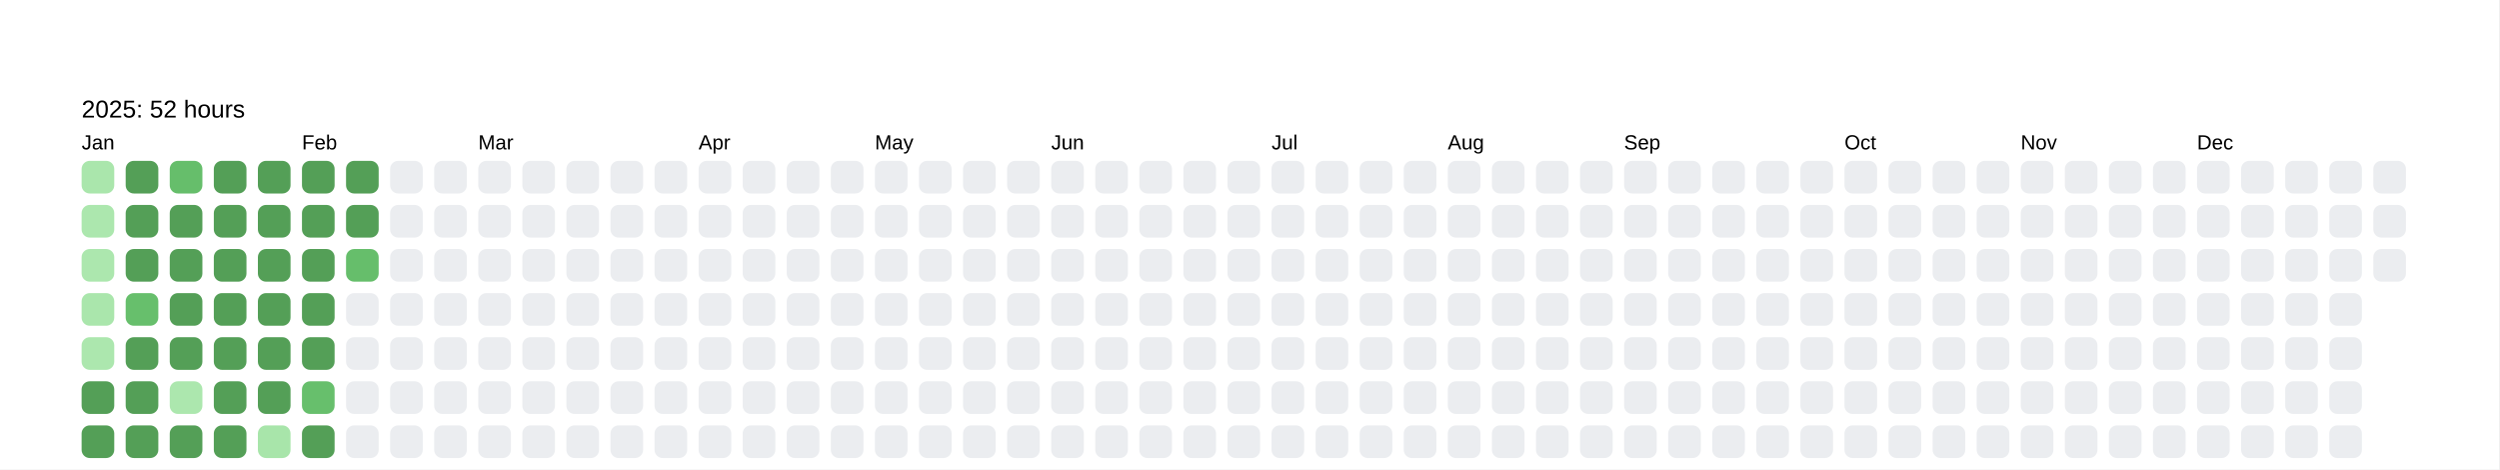
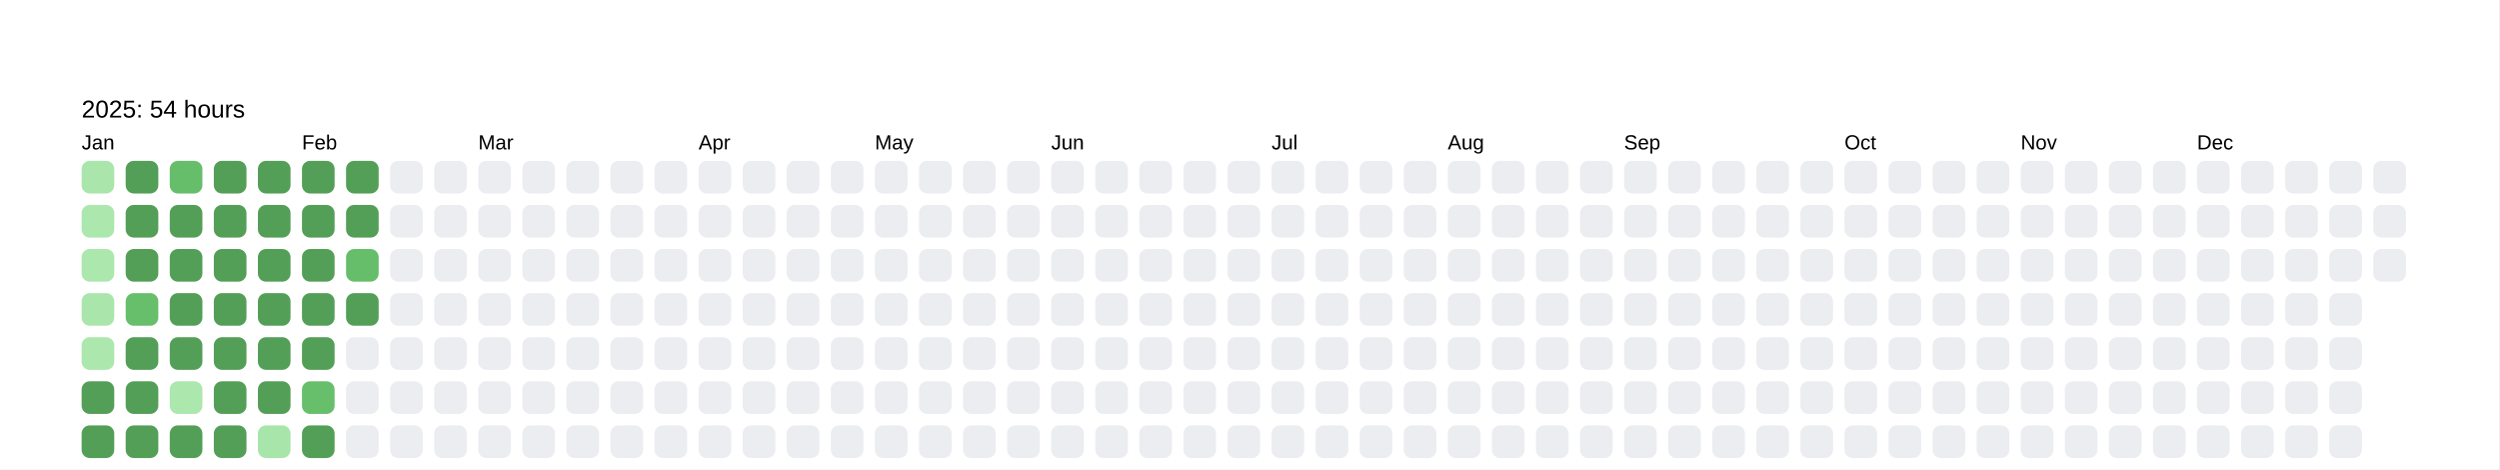
<svg xmlns="http://www.w3.org/2000/svg" baseProfile="full" height="57.5mm" version="1.1" viewBox="0,0,306.2,57.5" width="306.2mm">
  <defs />
  <rect fill="#FFFFFF" height="57.5" width="306.2" x="0" y="0" />
  <text fill="#000000" style="font-size:6px; font-family:Arial; font-weight:bold;" x="10" y="10" />
-   <text fill="#000000" style="font-size:3px; font-family:Arial;" x="10" y="14.4">2025: 52 hours</text>
+   <text fill="#000000" style="font-size:3px; font-family:Arial;" x="10" y="14.4">2025: 54 hours</text>
  <text fill="#000000" style="font-size:2.5px; font-family:Arial" x="10" y="18.3">Jan</text>
  <rect fill="#aae6ac" height="4" rx="1" ry="1" width="4" x="10" y="19.7" />
  <rect fill="#ace7ae" height="4" rx="1" ry="1" width="4" x="10" y="25.1" />
  <rect fill="#ace7ae" height="4" rx="1" ry="1" width="4" x="10" y="30.5" />
  <rect fill="#aae6ac" height="4" rx="1" ry="1" width="4" x="10" y="35.9" />
  <rect fill="#ace7ae" height="4" rx="1" ry="1" width="4" x="10" y="41.3" />
  <rect fill="#549F57" height="4" rx="1" ry="1" width="4" x="10" y="46.7" />
  <rect fill="#549F57" height="4" rx="1" ry="1" width="4" x="10" y="52.1" />
  <rect fill="#549F57" height="4" rx="1" ry="1" width="4" x="15.4" y="19.7" />
  <rect fill="#549F57" height="4" rx="1" ry="1" width="4" x="15.4" y="25.1" />
  <rect fill="#549F57" height="4" rx="1" ry="1" width="4" x="15.4" y="30.5" />
  <rect fill="#67bf6c" height="4" rx="1" ry="1" width="4" x="15.4" y="35.9" />
  <rect fill="#549F57" height="4" rx="1" ry="1" width="4" x="15.4" y="41.3" />
  <rect fill="#549F57" height="4" rx="1" ry="1" width="4" x="15.4" y="46.7" />
  <rect fill="#549F57" height="4" rx="1" ry="1" width="4" x="15.4" y="52.1" />
  <rect fill="#66be6b" height="4" rx="1" ry="1" width="4" x="20.8" y="19.7" />
  <rect fill="#549F57" height="4" rx="1" ry="1" width="4" x="20.8" y="25.1" />
  <rect fill="#549F57" height="4" rx="1" ry="1" width="4" x="20.8" y="30.5" />
  <rect fill="#549F57" height="4" rx="1" ry="1" width="4" x="20.8" y="35.9" />
  <rect fill="#549F57" height="4" rx="1" ry="1" width="4" x="20.8" y="41.3" />
  <rect fill="#ace7ae" height="4" rx="1" ry="1" width="4" x="20.8" y="46.7" />
  <rect fill="#549F57" height="4" rx="1" ry="1" width="4" x="20.8" y="52.1" />
  <rect fill="#549F57" height="4" rx="1" ry="1" width="4" x="26.2" y="19.7" />
  <rect fill="#549F57" height="4" rx="1" ry="1" width="4" x="26.2" y="25.1" />
  <rect fill="#549F57" height="4" rx="1" ry="1" width="4" x="26.2" y="30.5" />
  <rect fill="#549F57" height="4" rx="1" ry="1" width="4" x="26.2" y="35.9" />
  <rect fill="#549F57" height="4" rx="1" ry="1" width="4" x="26.2" y="41.3" />
  <rect fill="#549F57" height="4" rx="1" ry="1" width="4" x="26.2" y="46.7" />
  <rect fill="#549F57" height="4" rx="1" ry="1" width="4" x="26.2" y="52.1" />
  <rect fill="#549F57" height="4" rx="1" ry="1" width="4" x="31.6" y="19.7" />
  <rect fill="#549F57" height="4" rx="1" ry="1" width="4" x="31.6" y="25.1" />
  <rect fill="#549F57" height="4" rx="1" ry="1" width="4" x="31.6" y="30.5" />
  <rect fill="#549F57" height="4" rx="1" ry="1" width="4" x="31.6" y="35.9" />
  <rect fill="#549F57" height="4" rx="1" ry="1" width="4" x="31.6" y="41.3" />
  <rect fill="#549F57" height="4" rx="1" ry="1" width="4" x="31.6" y="46.7" />
  <rect fill="#a8e5aa" height="4" rx="1" ry="1" width="4" x="31.6" y="52.1" />
  <text fill="#000000" style="font-size:2.5px; font-family:Arial" x="37.0" y="18.3">Feb</text>
  <rect fill="#549F57" height="4" rx="1" ry="1" width="4" x="37.0" y="19.7" />
  <rect fill="#549F57" height="4" rx="1" ry="1" width="4" x="37.0" y="25.1" />
  <rect fill="#549F57" height="4" rx="1" ry="1" width="4" x="37.0" y="30.5" />
  <rect fill="#549F57" height="4" rx="1" ry="1" width="4" x="37.0" y="35.9" />
  <rect fill="#549F57" height="4" rx="1" ry="1" width="4" x="37.0" y="41.3" />
  <rect fill="#67bf6c" height="4" rx="1" ry="1" width="4" x="37.0" y="46.7" />
  <rect fill="#549F57" height="4" rx="1" ry="1" width="4" x="37.0" y="52.1" />
  <rect fill="#549F57" height="4" rx="1" ry="1" width="4" x="42.4" y="19.7" />
  <rect fill="#549F57" height="4" rx="1" ry="1" width="4" x="42.4" y="25.1" />
  <rect fill="#66be6b" height="4" rx="1" ry="1" width="4" x="42.4" y="30.5" />
-   <rect fill="#EBEDF0" height="4" rx="1" ry="1" width="4" x="42.4" y="35.9" />
+   <rect fill="#549F57" height="4" rx="1" ry="1" width="4" x="42.4" y="35.9" />
  <rect fill="#EBEDF0" height="4" rx="1" ry="1" width="4" x="42.4" y="41.3" />
  <rect fill="#EBEDF0" height="4" rx="1" ry="1" width="4" x="42.4" y="46.7" />
  <rect fill="#EBEDF0" height="4" rx="1" ry="1" width="4" x="42.4" y="52.1" />
  <rect fill="#EBEDF0" height="4" rx="1" ry="1" width="4" x="47.8" y="19.7" />
  <rect fill="#EBEDF0" height="4" rx="1" ry="1" width="4" x="47.8" y="25.1" />
  <rect fill="#EBEDF0" height="4" rx="1" ry="1" width="4" x="47.8" y="30.5" />
  <rect fill="#EBEDF0" height="4" rx="1" ry="1" width="4" x="47.8" y="35.9" />
  <rect fill="#EBEDF0" height="4" rx="1" ry="1" width="4" x="47.8" y="41.3" />
  <rect fill="#EBEDF0" height="4" rx="1" ry="1" width="4" x="47.8" y="46.7" />
  <rect fill="#EBEDF0" height="4" rx="1" ry="1" width="4" x="47.8" y="52.1" />
  <rect fill="#EBEDF0" height="4" rx="1" ry="1" width="4" x="53.2" y="19.7" />
  <rect fill="#EBEDF0" height="4" rx="1" ry="1" width="4" x="53.2" y="25.1" />
  <rect fill="#EBEDF0" height="4" rx="1" ry="1" width="4" x="53.2" y="30.5" />
  <rect fill="#EBEDF0" height="4" rx="1" ry="1" width="4" x="53.2" y="35.9" />
  <rect fill="#EBEDF0" height="4" rx="1" ry="1" width="4" x="53.2" y="41.3" />
  <rect fill="#EBEDF0" height="4" rx="1" ry="1" width="4" x="53.2" y="46.7" />
  <rect fill="#EBEDF0" height="4" rx="1" ry="1" width="4" x="53.2" y="52.1" />
  <text fill="#000000" style="font-size:2.5px; font-family:Arial" x="58.6" y="18.3">Mar</text>
  <rect fill="#EBEDF0" height="4" rx="1" ry="1" width="4" x="58.6" y="19.7" />
  <rect fill="#EBEDF0" height="4" rx="1" ry="1" width="4" x="58.6" y="25.1" />
  <rect fill="#EBEDF0" height="4" rx="1" ry="1" width="4" x="58.6" y="30.5" />
  <rect fill="#EBEDF0" height="4" rx="1" ry="1" width="4" x="58.6" y="35.9" />
  <rect fill="#EBEDF0" height="4" rx="1" ry="1" width="4" x="58.6" y="41.3" />
  <rect fill="#EBEDF0" height="4" rx="1" ry="1" width="4" x="58.6" y="46.7" />
  <rect fill="#EBEDF0" height="4" rx="1" ry="1" width="4" x="58.6" y="52.1" />
  <rect fill="#EBEDF0" height="4" rx="1" ry="1" width="4" x="64" y="19.7" />
  <rect fill="#EBEDF0" height="4" rx="1" ry="1" width="4" x="64" y="25.1" />
  <rect fill="#EBEDF0" height="4" rx="1" ry="1" width="4" x="64" y="30.5" />
  <rect fill="#EBEDF0" height="4" rx="1" ry="1" width="4" x="64" y="35.9" />
  <rect fill="#EBEDF0" height="4" rx="1" ry="1" width="4" x="64" y="41.3" />
  <rect fill="#EBEDF0" height="4" rx="1" ry="1" width="4" x="64" y="46.7" />
  <rect fill="#EBEDF0" height="4" rx="1" ry="1" width="4" x="64" y="52.1" />
  <rect fill="#EBEDF0" height="4" rx="1" ry="1" width="4" x="69.4" y="19.7" />
  <rect fill="#EBEDF0" height="4" rx="1" ry="1" width="4" x="69.4" y="25.1" />
  <rect fill="#EBEDF0" height="4" rx="1" ry="1" width="4" x="69.4" y="30.5" />
  <rect fill="#EBEDF0" height="4" rx="1" ry="1" width="4" x="69.4" y="35.9" />
  <rect fill="#EBEDF0" height="4" rx="1" ry="1" width="4" x="69.4" y="41.3" />
  <rect fill="#EBEDF0" height="4" rx="1" ry="1" width="4" x="69.4" y="46.7" />
  <rect fill="#EBEDF0" height="4" rx="1" ry="1" width="4" x="69.4" y="52.1" />
  <rect fill="#EBEDF0" height="4" rx="1" ry="1" width="4" x="74.8" y="19.7" />
  <rect fill="#EBEDF0" height="4" rx="1" ry="1" width="4" x="74.8" y="25.1" />
  <rect fill="#EBEDF0" height="4" rx="1" ry="1" width="4" x="74.8" y="30.5" />
  <rect fill="#EBEDF0" height="4" rx="1" ry="1" width="4" x="74.8" y="35.9" />
  <rect fill="#EBEDF0" height="4" rx="1" ry="1" width="4" x="74.8" y="41.3" />
  <rect fill="#EBEDF0" height="4" rx="1" ry="1" width="4" x="74.8" y="46.7" />
  <rect fill="#EBEDF0" height="4" rx="1" ry="1" width="4" x="74.8" y="52.1" />
  <rect fill="#EBEDF0" height="4" rx="1" ry="1" width="4" x="80.2" y="19.7" />
  <rect fill="#EBEDF0" height="4" rx="1" ry="1" width="4" x="80.2" y="25.1" />
  <rect fill="#EBEDF0" height="4" rx="1" ry="1" width="4" x="80.2" y="30.5" />
  <rect fill="#EBEDF0" height="4" rx="1" ry="1" width="4" x="80.2" y="35.9" />
  <rect fill="#EBEDF0" height="4" rx="1" ry="1" width="4" x="80.2" y="41.3" />
  <rect fill="#EBEDF0" height="4" rx="1" ry="1" width="4" x="80.2" y="46.7" />
  <rect fill="#EBEDF0" height="4" rx="1" ry="1" width="4" x="80.2" y="52.1" />
  <text fill="#000000" style="font-size:2.5px; font-family:Arial" x="85.6" y="18.3">Apr</text>
  <rect fill="#EBEDF0" height="4" rx="1" ry="1" width="4" x="85.6" y="19.7" />
  <rect fill="#EBEDF0" height="4" rx="1" ry="1" width="4" x="85.6" y="25.1" />
  <rect fill="#EBEDF0" height="4" rx="1" ry="1" width="4" x="85.6" y="30.5" />
  <rect fill="#EBEDF0" height="4" rx="1" ry="1" width="4" x="85.6" y="35.9" />
  <rect fill="#EBEDF0" height="4" rx="1" ry="1" width="4" x="85.6" y="41.3" />
  <rect fill="#EBEDF0" height="4" rx="1" ry="1" width="4" x="85.6" y="46.7" />
  <rect fill="#EBEDF0" height="4" rx="1" ry="1" width="4" x="85.6" y="52.1" />
  <rect fill="#EBEDF0" height="4" rx="1" ry="1" width="4" x="91" y="19.7" />
  <rect fill="#EBEDF0" height="4" rx="1" ry="1" width="4" x="91" y="25.1" />
  <rect fill="#EBEDF0" height="4" rx="1" ry="1" width="4" x="91" y="30.5" />
  <rect fill="#EBEDF0" height="4" rx="1" ry="1" width="4" x="91" y="35.9" />
  <rect fill="#EBEDF0" height="4" rx="1" ry="1" width="4" x="91" y="41.3" />
  <rect fill="#EBEDF0" height="4" rx="1" ry="1" width="4" x="91" y="46.7" />
  <rect fill="#EBEDF0" height="4" rx="1" ry="1" width="4" x="91" y="52.1" />
  <rect fill="#EBEDF0" height="4" rx="1" ry="1" width="4" x="96.4" y="19.7" />
  <rect fill="#EBEDF0" height="4" rx="1" ry="1" width="4" x="96.4" y="25.1" />
  <rect fill="#EBEDF0" height="4" rx="1" ry="1" width="4" x="96.4" y="30.5" />
  <rect fill="#EBEDF0" height="4" rx="1" ry="1" width="4" x="96.4" y="35.9" />
  <rect fill="#EBEDF0" height="4" rx="1" ry="1" width="4" x="96.4" y="41.3" />
  <rect fill="#EBEDF0" height="4" rx="1" ry="1" width="4" x="96.4" y="46.7" />
  <rect fill="#EBEDF0" height="4" rx="1" ry="1" width="4" x="96.4" y="52.1" />
  <rect fill="#EBEDF0" height="4" rx="1" ry="1" width="4" x="101.8" y="19.7" />
  <rect fill="#EBEDF0" height="4" rx="1" ry="1" width="4" x="101.8" y="25.1" />
  <rect fill="#EBEDF0" height="4" rx="1" ry="1" width="4" x="101.8" y="30.5" />
  <rect fill="#EBEDF0" height="4" rx="1" ry="1" width="4" x="101.8" y="35.9" />
  <rect fill="#EBEDF0" height="4" rx="1" ry="1" width="4" x="101.8" y="41.3" />
  <rect fill="#EBEDF0" height="4" rx="1" ry="1" width="4" x="101.8" y="46.7" />
  <rect fill="#EBEDF0" height="4" rx="1" ry="1" width="4" x="101.8" y="52.1" />
  <text fill="#000000" style="font-size:2.5px; font-family:Arial" x="107.2" y="18.3">May</text>
  <rect fill="#EBEDF0" height="4" rx="1" ry="1" width="4" x="107.2" y="19.7" />
  <rect fill="#EBEDF0" height="4" rx="1" ry="1" width="4" x="107.2" y="25.1" />
  <rect fill="#EBEDF0" height="4" rx="1" ry="1" width="4" x="107.2" y="30.5" />
  <rect fill="#EBEDF0" height="4" rx="1" ry="1" width="4" x="107.2" y="35.9" />
  <rect fill="#EBEDF0" height="4" rx="1" ry="1" width="4" x="107.2" y="41.3" />
  <rect fill="#EBEDF0" height="4" rx="1" ry="1" width="4" x="107.2" y="46.7" />
  <rect fill="#EBEDF0" height="4" rx="1" ry="1" width="4" x="107.2" y="52.1" />
  <rect fill="#EBEDF0" height="4" rx="1" ry="1" width="4" x="112.6" y="19.7" />
  <rect fill="#EBEDF0" height="4" rx="1" ry="1" width="4" x="112.6" y="25.1" />
  <rect fill="#EBEDF0" height="4" rx="1" ry="1" width="4" x="112.6" y="30.5" />
  <rect fill="#EBEDF0" height="4" rx="1" ry="1" width="4" x="112.6" y="35.9" />
  <rect fill="#EBEDF0" height="4" rx="1" ry="1" width="4" x="112.6" y="41.3" />
  <rect fill="#EBEDF0" height="4" rx="1" ry="1" width="4" x="112.6" y="46.7" />
  <rect fill="#EBEDF0" height="4" rx="1" ry="1" width="4" x="112.6" y="52.1" />
  <rect fill="#EBEDF0" height="4" rx="1" ry="1" width="4" x="118" y="19.7" />
  <rect fill="#EBEDF0" height="4" rx="1" ry="1" width="4" x="118" y="25.1" />
  <rect fill="#EBEDF0" height="4" rx="1" ry="1" width="4" x="118" y="30.5" />
  <rect fill="#EBEDF0" height="4" rx="1" ry="1" width="4" x="118" y="35.9" />
  <rect fill="#EBEDF0" height="4" rx="1" ry="1" width="4" x="118" y="41.3" />
  <rect fill="#EBEDF0" height="4" rx="1" ry="1" width="4" x="118" y="46.7" />
  <rect fill="#EBEDF0" height="4" rx="1" ry="1" width="4" x="118" y="52.1" />
  <rect fill="#EBEDF0" height="4" rx="1" ry="1" width="4" x="123.4" y="19.7" />
  <rect fill="#EBEDF0" height="4" rx="1" ry="1" width="4" x="123.4" y="25.1" />
  <rect fill="#EBEDF0" height="4" rx="1" ry="1" width="4" x="123.4" y="30.5" />
  <rect fill="#EBEDF0" height="4" rx="1" ry="1" width="4" x="123.4" y="35.9" />
  <rect fill="#EBEDF0" height="4" rx="1" ry="1" width="4" x="123.4" y="41.3" />
  <rect fill="#EBEDF0" height="4" rx="1" ry="1" width="4" x="123.4" y="46.7" />
  <rect fill="#EBEDF0" height="4" rx="1" ry="1" width="4" x="123.4" y="52.1" />
  <text fill="#000000" style="font-size:2.5px; font-family:Arial" x="128.8" y="18.3">Jun</text>
  <rect fill="#EBEDF0" height="4" rx="1" ry="1" width="4" x="128.8" y="19.7" />
  <rect fill="#EBEDF0" height="4" rx="1" ry="1" width="4" x="128.8" y="25.1" />
  <rect fill="#EBEDF0" height="4" rx="1" ry="1" width="4" x="128.8" y="30.5" />
  <rect fill="#EBEDF0" height="4" rx="1" ry="1" width="4" x="128.8" y="35.9" />
  <rect fill="#EBEDF0" height="4" rx="1" ry="1" width="4" x="128.8" y="41.3" />
  <rect fill="#EBEDF0" height="4" rx="1" ry="1" width="4" x="128.8" y="46.7" />
  <rect fill="#EBEDF0" height="4" rx="1" ry="1" width="4" x="128.8" y="52.1" />
  <rect fill="#EBEDF0" height="4" rx="1" ry="1" width="4" x="134.2" y="19.7" />
  <rect fill="#EBEDF0" height="4" rx="1" ry="1" width="4" x="134.2" y="25.1" />
  <rect fill="#EBEDF0" height="4" rx="1" ry="1" width="4" x="134.2" y="30.5" />
  <rect fill="#EBEDF0" height="4" rx="1" ry="1" width="4" x="134.2" y="35.9" />
  <rect fill="#EBEDF0" height="4" rx="1" ry="1" width="4" x="134.2" y="41.3" />
  <rect fill="#EBEDF0" height="4" rx="1" ry="1" width="4" x="134.2" y="46.7" />
  <rect fill="#EBEDF0" height="4" rx="1" ry="1" width="4" x="134.2" y="52.1" />
  <rect fill="#EBEDF0" height="4" rx="1" ry="1" width="4" x="139.6" y="19.7" />
  <rect fill="#EBEDF0" height="4" rx="1" ry="1" width="4" x="139.6" y="25.1" />
  <rect fill="#EBEDF0" height="4" rx="1" ry="1" width="4" x="139.6" y="30.5" />
  <rect fill="#EBEDF0" height="4" rx="1" ry="1" width="4" x="139.6" y="35.9" />
  <rect fill="#EBEDF0" height="4" rx="1" ry="1" width="4" x="139.6" y="41.3" />
  <rect fill="#EBEDF0" height="4" rx="1" ry="1" width="4" x="139.6" y="46.7" />
  <rect fill="#EBEDF0" height="4" rx="1" ry="1" width="4" x="139.6" y="52.1" />
  <rect fill="#EBEDF0" height="4" rx="1" ry="1" width="4" x="145" y="19.7" />
  <rect fill="#EBEDF0" height="4" rx="1" ry="1" width="4" x="145" y="25.1" />
  <rect fill="#EBEDF0" height="4" rx="1" ry="1" width="4" x="145" y="30.5" />
  <rect fill="#EBEDF0" height="4" rx="1" ry="1" width="4" x="145" y="35.9" />
  <rect fill="#EBEDF0" height="4" rx="1" ry="1" width="4" x="145" y="41.3" />
  <rect fill="#EBEDF0" height="4" rx="1" ry="1" width="4" x="145" y="46.7" />
  <rect fill="#EBEDF0" height="4" rx="1" ry="1" width="4" x="145" y="52.1" />
  <rect fill="#EBEDF0" height="4" rx="1" ry="1" width="4" x="150.4" y="19.7" />
  <rect fill="#EBEDF0" height="4" rx="1" ry="1" width="4" x="150.4" y="25.1" />
  <rect fill="#EBEDF0" height="4" rx="1" ry="1" width="4" x="150.4" y="30.5" />
  <rect fill="#EBEDF0" height="4" rx="1" ry="1" width="4" x="150.4" y="35.9" />
  <rect fill="#EBEDF0" height="4" rx="1" ry="1" width="4" x="150.4" y="41.3" />
  <rect fill="#EBEDF0" height="4" rx="1" ry="1" width="4" x="150.4" y="46.7" />
  <rect fill="#EBEDF0" height="4" rx="1" ry="1" width="4" x="150.4" y="52.1" />
  <text fill="#000000" style="font-size:2.5px; font-family:Arial" x="155.8" y="18.3">Jul</text>
  <rect fill="#EBEDF0" height="4" rx="1" ry="1" width="4" x="155.8" y="19.7" />
  <rect fill="#EBEDF0" height="4" rx="1" ry="1" width="4" x="155.8" y="25.1" />
  <rect fill="#EBEDF0" height="4" rx="1" ry="1" width="4" x="155.8" y="30.5" />
  <rect fill="#EBEDF0" height="4" rx="1" ry="1" width="4" x="155.8" y="35.9" />
  <rect fill="#EBEDF0" height="4" rx="1" ry="1" width="4" x="155.8" y="41.3" />
  <rect fill="#EBEDF0" height="4" rx="1" ry="1" width="4" x="155.8" y="46.7" />
  <rect fill="#EBEDF0" height="4" rx="1" ry="1" width="4" x="155.8" y="52.1" />
  <rect fill="#EBEDF0" height="4" rx="1" ry="1" width="4" x="161.2" y="19.7" />
  <rect fill="#EBEDF0" height="4" rx="1" ry="1" width="4" x="161.2" y="25.1" />
  <rect fill="#EBEDF0" height="4" rx="1" ry="1" width="4" x="161.2" y="30.5" />
  <rect fill="#EBEDF0" height="4" rx="1" ry="1" width="4" x="161.2" y="35.9" />
  <rect fill="#EBEDF0" height="4" rx="1" ry="1" width="4" x="161.2" y="41.3" />
  <rect fill="#EBEDF0" height="4" rx="1" ry="1" width="4" x="161.2" y="46.7" />
  <rect fill="#EBEDF0" height="4" rx="1" ry="1" width="4" x="161.2" y="52.1" />
  <rect fill="#EBEDF0" height="4" rx="1" ry="1" width="4" x="166.6" y="19.7" />
  <rect fill="#EBEDF0" height="4" rx="1" ry="1" width="4" x="166.6" y="25.1" />
  <rect fill="#EBEDF0" height="4" rx="1" ry="1" width="4" x="166.6" y="30.5" />
  <rect fill="#EBEDF0" height="4" rx="1" ry="1" width="4" x="166.6" y="35.9" />
  <rect fill="#EBEDF0" height="4" rx="1" ry="1" width="4" x="166.6" y="41.3" />
  <rect fill="#EBEDF0" height="4" rx="1" ry="1" width="4" x="166.6" y="46.7" />
  <rect fill="#EBEDF0" height="4" rx="1" ry="1" width="4" x="166.6" y="52.1" />
  <rect fill="#EBEDF0" height="4" rx="1" ry="1" width="4" x="172" y="19.7" />
  <rect fill="#EBEDF0" height="4" rx="1" ry="1" width="4" x="172" y="25.1" />
  <rect fill="#EBEDF0" height="4" rx="1" ry="1" width="4" x="172" y="30.5" />
  <rect fill="#EBEDF0" height="4" rx="1" ry="1" width="4" x="172" y="35.9" />
  <rect fill="#EBEDF0" height="4" rx="1" ry="1" width="4" x="172" y="41.3" />
  <rect fill="#EBEDF0" height="4" rx="1" ry="1" width="4" x="172" y="46.7" />
  <rect fill="#EBEDF0" height="4" rx="1" ry="1" width="4" x="172" y="52.1" />
  <text fill="#000000" style="font-size:2.5px; font-family:Arial" x="177.4" y="18.3">Aug</text>
  <rect fill="#EBEDF0" height="4" rx="1" ry="1" width="4" x="177.4" y="19.7" />
  <rect fill="#EBEDF0" height="4" rx="1" ry="1" width="4" x="177.4" y="25.1" />
  <rect fill="#EBEDF0" height="4" rx="1" ry="1" width="4" x="177.4" y="30.5" />
  <rect fill="#EBEDF0" height="4" rx="1" ry="1" width="4" x="177.4" y="35.9" />
  <rect fill="#EBEDF0" height="4" rx="1" ry="1" width="4" x="177.4" y="41.3" />
  <rect fill="#EBEDF0" height="4" rx="1" ry="1" width="4" x="177.4" y="46.7" />
  <rect fill="#EBEDF0" height="4" rx="1" ry="1" width="4" x="177.4" y="52.1" />
  <rect fill="#EBEDF0" height="4" rx="1" ry="1" width="4" x="182.8" y="19.7" />
  <rect fill="#EBEDF0" height="4" rx="1" ry="1" width="4" x="182.8" y="25.1" />
  <rect fill="#EBEDF0" height="4" rx="1" ry="1" width="4" x="182.8" y="30.5" />
  <rect fill="#EBEDF0" height="4" rx="1" ry="1" width="4" x="182.8" y="35.9" />
  <rect fill="#EBEDF0" height="4" rx="1" ry="1" width="4" x="182.8" y="41.3" />
  <rect fill="#EBEDF0" height="4" rx="1" ry="1" width="4" x="182.8" y="46.7" />
  <rect fill="#EBEDF0" height="4" rx="1" ry="1" width="4" x="182.8" y="52.1" />
  <rect fill="#EBEDF0" height="4" rx="1" ry="1" width="4" x="188.2" y="19.7" />
  <rect fill="#EBEDF0" height="4" rx="1" ry="1" width="4" x="188.2" y="25.1" />
  <rect fill="#EBEDF0" height="4" rx="1" ry="1" width="4" x="188.2" y="30.5" />
  <rect fill="#EBEDF0" height="4" rx="1" ry="1" width="4" x="188.2" y="35.9" />
  <rect fill="#EBEDF0" height="4" rx="1" ry="1" width="4" x="188.2" y="41.3" />
  <rect fill="#EBEDF0" height="4" rx="1" ry="1" width="4" x="188.2" y="46.7" />
  <rect fill="#EBEDF0" height="4" rx="1" ry="1" width="4" x="188.2" y="52.1" />
  <rect fill="#EBEDF0" height="4" rx="1" ry="1" width="4" x="193.6" y="19.7" />
  <rect fill="#EBEDF0" height="4" rx="1" ry="1" width="4" x="193.6" y="25.1" />
  <rect fill="#EBEDF0" height="4" rx="1" ry="1" width="4" x="193.6" y="30.5" />
  <rect fill="#EBEDF0" height="4" rx="1" ry="1" width="4" x="193.6" y="35.9" />
  <rect fill="#EBEDF0" height="4" rx="1" ry="1" width="4" x="193.6" y="41.3" />
  <rect fill="#EBEDF0" height="4" rx="1" ry="1" width="4" x="193.6" y="46.7" />
  <rect fill="#EBEDF0" height="4" rx="1" ry="1" width="4" x="193.6" y="52.1" />
  <text fill="#000000" style="font-size:2.5px; font-family:Arial" x="199" y="18.3">Sep</text>
  <rect fill="#EBEDF0" height="4" rx="1" ry="1" width="4" x="199" y="19.7" />
  <rect fill="#EBEDF0" height="4" rx="1" ry="1" width="4" x="199" y="25.1" />
  <rect fill="#EBEDF0" height="4" rx="1" ry="1" width="4" x="199" y="30.5" />
  <rect fill="#EBEDF0" height="4" rx="1" ry="1" width="4" x="199" y="35.9" />
  <rect fill="#EBEDF0" height="4" rx="1" ry="1" width="4" x="199" y="41.3" />
  <rect fill="#EBEDF0" height="4" rx="1" ry="1" width="4" x="199" y="46.7" />
  <rect fill="#EBEDF0" height="4" rx="1" ry="1" width="4" x="199" y="52.1" />
  <rect fill="#EBEDF0" height="4" rx="1" ry="1" width="4" x="204.4" y="19.7" />
  <rect fill="#EBEDF0" height="4" rx="1" ry="1" width="4" x="204.4" y="25.1" />
  <rect fill="#EBEDF0" height="4" rx="1" ry="1" width="4" x="204.4" y="30.5" />
  <rect fill="#EBEDF0" height="4" rx="1" ry="1" width="4" x="204.4" y="35.9" />
  <rect fill="#EBEDF0" height="4" rx="1" ry="1" width="4" x="204.4" y="41.3" />
  <rect fill="#EBEDF0" height="4" rx="1" ry="1" width="4" x="204.4" y="46.7" />
  <rect fill="#EBEDF0" height="4" rx="1" ry="1" width="4" x="204.4" y="52.1" />
  <rect fill="#EBEDF0" height="4" rx="1" ry="1" width="4" x="209.8" y="19.7" />
  <rect fill="#EBEDF0" height="4" rx="1" ry="1" width="4" x="209.8" y="25.1" />
  <rect fill="#EBEDF0" height="4" rx="1" ry="1" width="4" x="209.8" y="30.5" />
  <rect fill="#EBEDF0" height="4" rx="1" ry="1" width="4" x="209.8" y="35.9" />
  <rect fill="#EBEDF0" height="4" rx="1" ry="1" width="4" x="209.8" y="41.3" />
  <rect fill="#EBEDF0" height="4" rx="1" ry="1" width="4" x="209.8" y="46.7" />
  <rect fill="#EBEDF0" height="4" rx="1" ry="1" width="4" x="209.8" y="52.1" />
  <rect fill="#EBEDF0" height="4" rx="1" ry="1" width="4" x="215.2" y="19.7" />
  <rect fill="#EBEDF0" height="4" rx="1" ry="1" width="4" x="215.2" y="25.1" />
  <rect fill="#EBEDF0" height="4" rx="1" ry="1" width="4" x="215.2" y="30.5" />
  <rect fill="#EBEDF0" height="4" rx="1" ry="1" width="4" x="215.2" y="35.9" />
  <rect fill="#EBEDF0" height="4" rx="1" ry="1" width="4" x="215.2" y="41.3" />
  <rect fill="#EBEDF0" height="4" rx="1" ry="1" width="4" x="215.2" y="46.7" />
  <rect fill="#EBEDF0" height="4" rx="1" ry="1" width="4" x="215.2" y="52.1" />
  <rect fill="#EBEDF0" height="4" rx="1" ry="1" width="4" x="220.6" y="19.7" />
  <rect fill="#EBEDF0" height="4" rx="1" ry="1" width="4" x="220.6" y="25.1" />
  <rect fill="#EBEDF0" height="4" rx="1" ry="1" width="4" x="220.6" y="30.5" />
  <rect fill="#EBEDF0" height="4" rx="1" ry="1" width="4" x="220.6" y="35.9" />
  <rect fill="#EBEDF0" height="4" rx="1" ry="1" width="4" x="220.6" y="41.3" />
  <rect fill="#EBEDF0" height="4" rx="1" ry="1" width="4" x="220.6" y="46.7" />
  <rect fill="#EBEDF0" height="4" rx="1" ry="1" width="4" x="220.6" y="52.1" />
  <text fill="#000000" style="font-size:2.5px; font-family:Arial" x="226" y="18.3">Oct</text>
  <rect fill="#EBEDF0" height="4" rx="1" ry="1" width="4" x="226" y="19.7" />
  <rect fill="#EBEDF0" height="4" rx="1" ry="1" width="4" x="226" y="25.1" />
  <rect fill="#EBEDF0" height="4" rx="1" ry="1" width="4" x="226" y="30.5" />
  <rect fill="#EBEDF0" height="4" rx="1" ry="1" width="4" x="226" y="35.9" />
  <rect fill="#EBEDF0" height="4" rx="1" ry="1" width="4" x="226" y="41.3" />
  <rect fill="#EBEDF0" height="4" rx="1" ry="1" width="4" x="226" y="46.7" />
  <rect fill="#EBEDF0" height="4" rx="1" ry="1" width="4" x="226" y="52.1" />
  <rect fill="#EBEDF0" height="4" rx="1" ry="1" width="4" x="231.4" y="19.7" />
  <rect fill="#EBEDF0" height="4" rx="1" ry="1" width="4" x="231.4" y="25.1" />
  <rect fill="#EBEDF0" height="4" rx="1" ry="1" width="4" x="231.4" y="30.5" />
  <rect fill="#EBEDF0" height="4" rx="1" ry="1" width="4" x="231.4" y="35.9" />
  <rect fill="#EBEDF0" height="4" rx="1" ry="1" width="4" x="231.4" y="41.3" />
  <rect fill="#EBEDF0" height="4" rx="1" ry="1" width="4" x="231.4" y="46.7" />
  <rect fill="#EBEDF0" height="4" rx="1" ry="1" width="4" x="231.4" y="52.1" />
  <rect fill="#EBEDF0" height="4" rx="1" ry="1" width="4" x="236.8" y="19.7" />
  <rect fill="#EBEDF0" height="4" rx="1" ry="1" width="4" x="236.8" y="25.1" />
  <rect fill="#EBEDF0" height="4" rx="1" ry="1" width="4" x="236.8" y="30.5" />
  <rect fill="#EBEDF0" height="4" rx="1" ry="1" width="4" x="236.8" y="35.9" />
  <rect fill="#EBEDF0" height="4" rx="1" ry="1" width="4" x="236.8" y="41.3" />
  <rect fill="#EBEDF0" height="4" rx="1" ry="1" width="4" x="236.8" y="46.7" />
  <rect fill="#EBEDF0" height="4" rx="1" ry="1" width="4" x="236.8" y="52.1" />
  <rect fill="#EBEDF0" height="4" rx="1" ry="1" width="4" x="242.2" y="19.7" />
  <rect fill="#EBEDF0" height="4" rx="1" ry="1" width="4" x="242.2" y="25.1" />
  <rect fill="#EBEDF0" height="4" rx="1" ry="1" width="4" x="242.2" y="30.5" />
  <rect fill="#EBEDF0" height="4" rx="1" ry="1" width="4" x="242.2" y="35.9" />
  <rect fill="#EBEDF0" height="4" rx="1" ry="1" width="4" x="242.2" y="41.3" />
  <rect fill="#EBEDF0" height="4" rx="1" ry="1" width="4" x="242.2" y="46.7" />
  <rect fill="#EBEDF0" height="4" rx="1" ry="1" width="4" x="242.2" y="52.1" />
  <text fill="#000000" style="font-size:2.5px; font-family:Arial" x="247.6" y="18.3">Nov</text>
  <rect fill="#EBEDF0" height="4" rx="1" ry="1" width="4" x="247.6" y="19.7" />
  <rect fill="#EBEDF0" height="4" rx="1" ry="1" width="4" x="247.6" y="25.1" />
  <rect fill="#EBEDF0" height="4" rx="1" ry="1" width="4" x="247.6" y="30.5" />
  <rect fill="#EBEDF0" height="4" rx="1" ry="1" width="4" x="247.6" y="35.9" />
  <rect fill="#EBEDF0" height="4" rx="1" ry="1" width="4" x="247.6" y="41.3" />
  <rect fill="#EBEDF0" height="4" rx="1" ry="1" width="4" x="247.6" y="46.7" />
  <rect fill="#EBEDF0" height="4" rx="1" ry="1" width="4" x="247.6" y="52.1" />
  <rect fill="#EBEDF0" height="4" rx="1" ry="1" width="4" x="253" y="19.7" />
  <rect fill="#EBEDF0" height="4" rx="1" ry="1" width="4" x="253" y="25.1" />
  <rect fill="#EBEDF0" height="4" rx="1" ry="1" width="4" x="253" y="30.5" />
  <rect fill="#EBEDF0" height="4" rx="1" ry="1" width="4" x="253" y="35.9" />
  <rect fill="#EBEDF0" height="4" rx="1" ry="1" width="4" x="253" y="41.3" />
  <rect fill="#EBEDF0" height="4" rx="1" ry="1" width="4" x="253" y="46.7" />
  <rect fill="#EBEDF0" height="4" rx="1" ry="1" width="4" x="253" y="52.1" />
  <rect fill="#EBEDF0" height="4" rx="1" ry="1" width="4" x="258.4" y="19.7" />
  <rect fill="#EBEDF0" height="4" rx="1" ry="1" width="4" x="258.4" y="25.1" />
  <rect fill="#EBEDF0" height="4" rx="1" ry="1" width="4" x="258.4" y="30.5" />
  <rect fill="#EBEDF0" height="4" rx="1" ry="1" width="4" x="258.4" y="35.9" />
  <rect fill="#EBEDF0" height="4" rx="1" ry="1" width="4" x="258.4" y="41.3" />
  <rect fill="#EBEDF0" height="4" rx="1" ry="1" width="4" x="258.4" y="46.7" />
  <rect fill="#EBEDF0" height="4" rx="1" ry="1" width="4" x="258.4" y="52.1" />
  <rect fill="#EBEDF0" height="4" rx="1" ry="1" width="4" x="263.8" y="19.7" />
  <rect fill="#EBEDF0" height="4" rx="1" ry="1" width="4" x="263.8" y="25.1" />
  <rect fill="#EBEDF0" height="4" rx="1" ry="1" width="4" x="263.8" y="30.5" />
  <rect fill="#EBEDF0" height="4" rx="1" ry="1" width="4" x="263.8" y="35.9" />
  <rect fill="#EBEDF0" height="4" rx="1" ry="1" width="4" x="263.8" y="41.3" />
  <rect fill="#EBEDF0" height="4" rx="1" ry="1" width="4" x="263.8" y="46.7" />
  <rect fill="#EBEDF0" height="4" rx="1" ry="1" width="4" x="263.8" y="52.1" />
  <text fill="#000000" style="font-size:2.5px; font-family:Arial" x="269.2" y="18.3">Dec</text>
  <rect fill="#EBEDF0" height="4" rx="1" ry="1" width="4" x="269.2" y="19.7" />
  <rect fill="#EBEDF0" height="4" rx="1" ry="1" width="4" x="269.2" y="25.1" />
  <rect fill="#EBEDF0" height="4" rx="1" ry="1" width="4" x="269.2" y="30.5" />
  <rect fill="#EBEDF0" height="4" rx="1" ry="1" width="4" x="269.2" y="35.9" />
  <rect fill="#EBEDF0" height="4" rx="1" ry="1" width="4" x="269.2" y="41.3" />
  <rect fill="#EBEDF0" height="4" rx="1" ry="1" width="4" x="269.2" y="46.7" />
  <rect fill="#EBEDF0" height="4" rx="1" ry="1" width="4" x="269.2" y="52.1" />
  <rect fill="#EBEDF0" height="4" rx="1" ry="1" width="4" x="274.6" y="19.7" />
  <rect fill="#EBEDF0" height="4" rx="1" ry="1" width="4" x="274.6" y="25.1" />
  <rect fill="#EBEDF0" height="4" rx="1" ry="1" width="4" x="274.6" y="30.5" />
  <rect fill="#EBEDF0" height="4" rx="1" ry="1" width="4" x="274.6" y="35.9" />
  <rect fill="#EBEDF0" height="4" rx="1" ry="1" width="4" x="274.6" y="41.3" />
  <rect fill="#EBEDF0" height="4" rx="1" ry="1" width="4" x="274.6" y="46.7" />
  <rect fill="#EBEDF0" height="4" rx="1" ry="1" width="4" x="274.6" y="52.1" />
  <rect fill="#EBEDF0" height="4" rx="1" ry="1" width="4" x="280" y="19.7" />
  <rect fill="#EBEDF0" height="4" rx="1" ry="1" width="4" x="280" y="25.1" />
  <rect fill="#EBEDF0" height="4" rx="1" ry="1" width="4" x="280" y="30.5" />
  <rect fill="#EBEDF0" height="4" rx="1" ry="1" width="4" x="280" y="35.9" />
  <rect fill="#EBEDF0" height="4" rx="1" ry="1" width="4" x="280" y="41.3" />
  <rect fill="#EBEDF0" height="4" rx="1" ry="1" width="4" x="280" y="46.7" />
  <rect fill="#EBEDF0" height="4" rx="1" ry="1" width="4" x="280" y="52.1" />
  <rect fill="#EBEDF0" height="4" rx="1" ry="1" width="4" x="285.4" y="19.7" />
  <rect fill="#EBEDF0" height="4" rx="1" ry="1" width="4" x="285.4" y="25.1" />
  <rect fill="#EBEDF0" height="4" rx="1" ry="1" width="4" x="285.4" y="30.5" />
  <rect fill="#EBEDF0" height="4" rx="1" ry="1" width="4" x="285.4" y="35.9" />
  <rect fill="#EBEDF0" height="4" rx="1" ry="1" width="4" x="285.4" y="41.3" />
  <rect fill="#EBEDF0" height="4" rx="1" ry="1" width="4" x="285.4" y="46.7" />
  <rect fill="#EBEDF0" height="4" rx="1" ry="1" width="4" x="285.4" y="52.1" />
  <rect fill="#EBEDF0" height="4" rx="1" ry="1" width="4" x="290.8" y="19.7" />
  <rect fill="#EBEDF0" height="4" rx="1" ry="1" width="4" x="290.8" y="25.1" />
  <rect fill="#EBEDF0" height="4" rx="1" ry="1" width="4" x="290.8" y="30.5" />
</svg>
